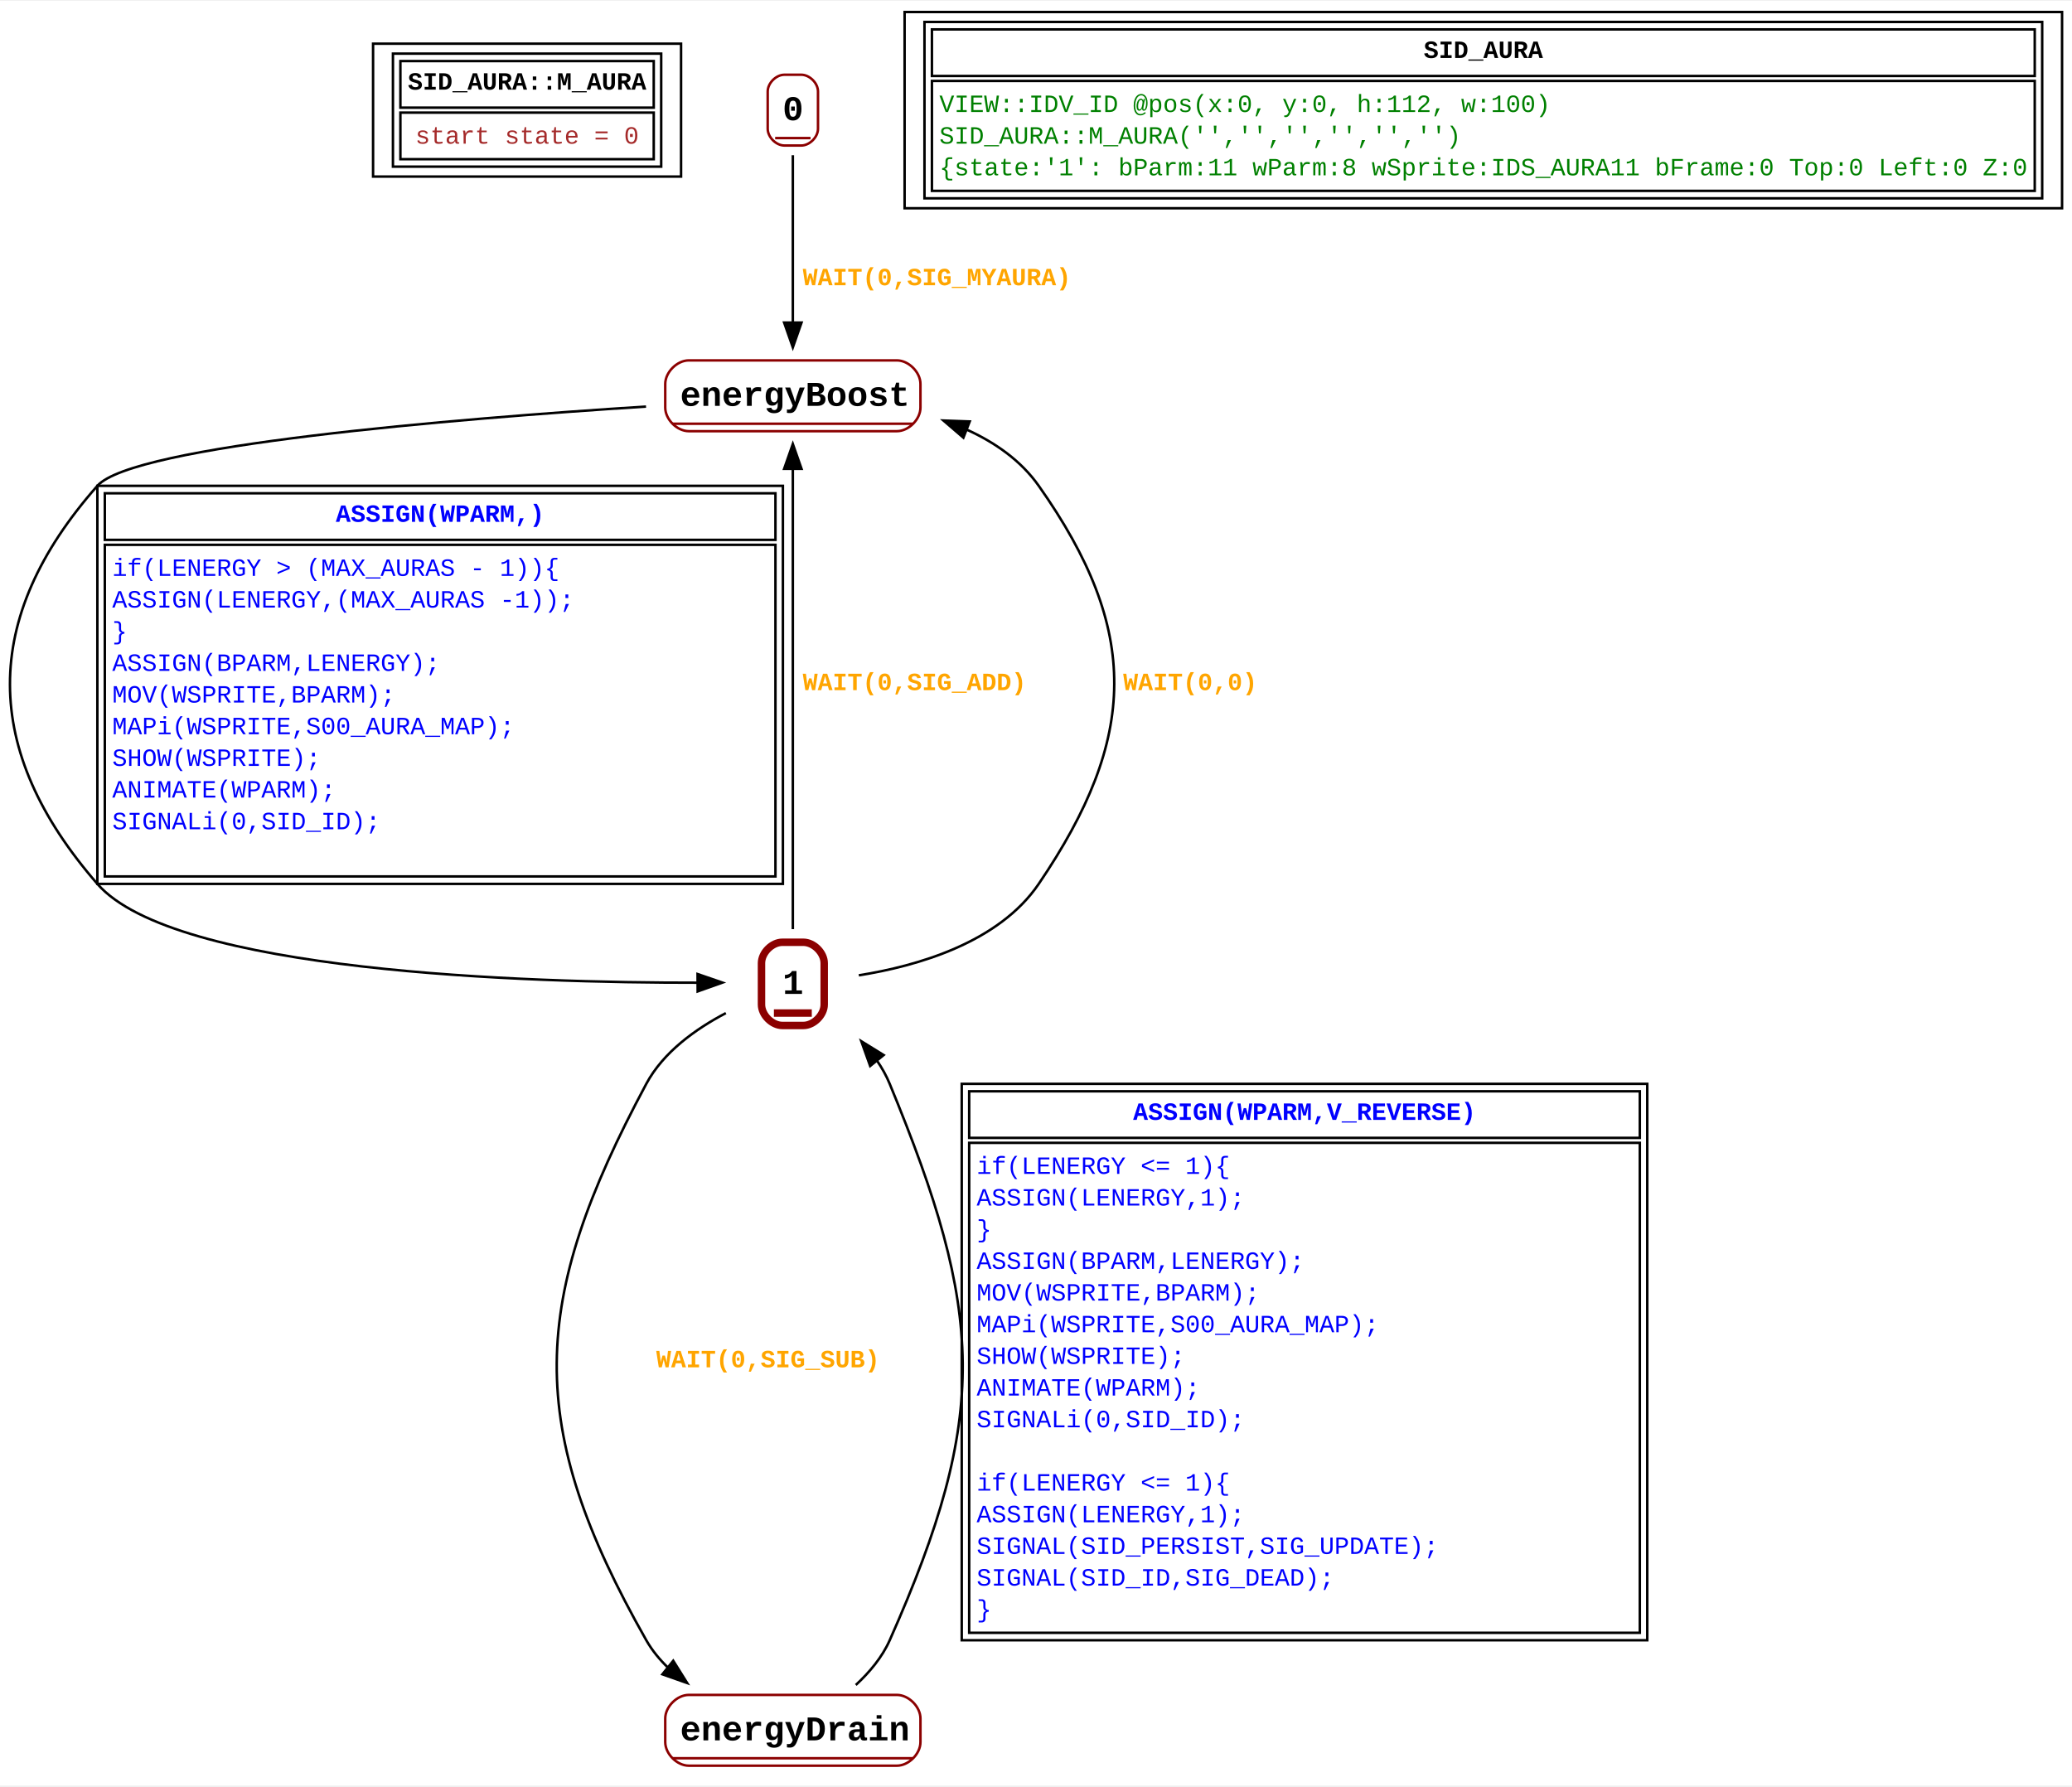
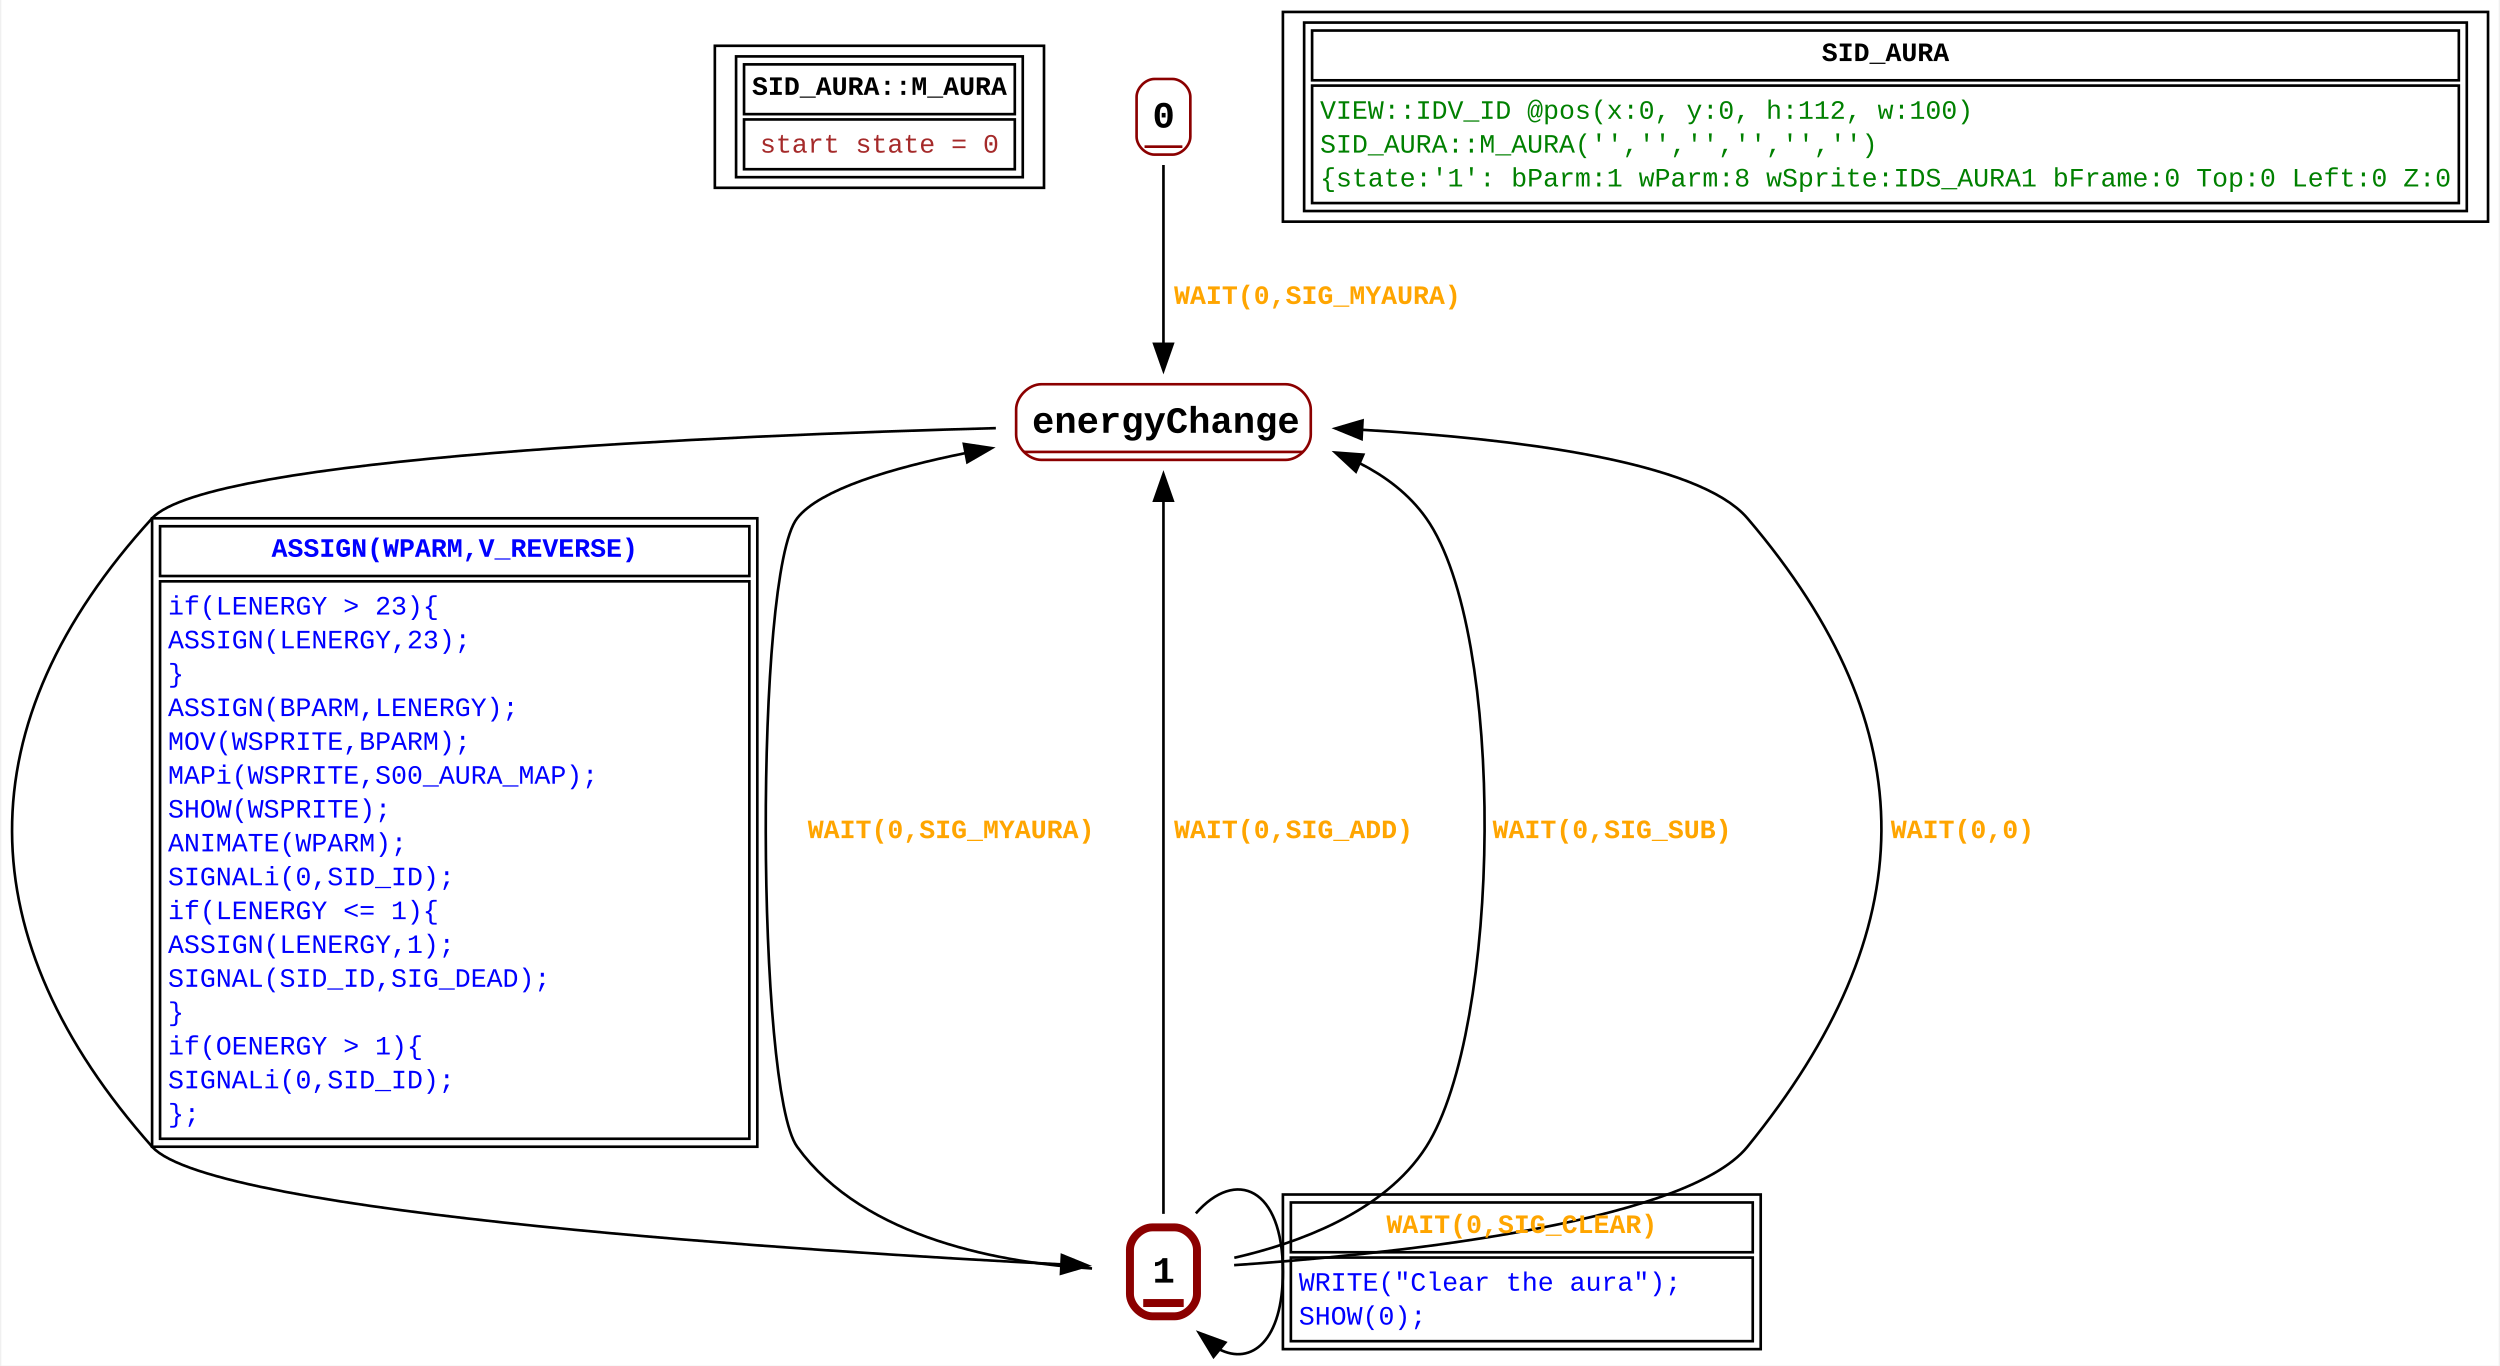
- <svg xmlns="http://www.w3.org/2000/svg" width="834pt" height="719pt" viewBox="0.00 0.00 834.20 718.50">
-   <g id="graph0" class="graph" transform="scale(1 1) rotate(0) translate(4 714.5)">
-     <polygon fill="white" stroke="none" points="-4,4 -4,-714.5 830.2,-714.5 830.2,4 -4,4" />
+ <svg xmlns="http://www.w3.org/2000/svg" width="941pt" height="514pt" viewBox="0.00 0.00 940.79 514.44">
+   <g id="graph0" class="graph" transform="scale(1 1) rotate(0) translate(4 510.44)">
+     <polygon fill="white" stroke="none" points="-4,4 -4,-510.44 936.79,-510.44 936.79,4 -4,4" />
    <g id="node1" class="node">
-       <polygon fill="none" stroke="black" points="146.2,-643.75 146.2,-697.25 270.2,-697.25 270.2,-643.75 146.2,-643.75" />
-       <polygon fill="none" stroke="black" points="157.2,-671.5 157.2,-690.25 259.2,-690.25 259.2,-671.5 157.2,-671.5" />
-       <text text-anchor="start" x="160.2" y="-678.75" font-family="Courier New" font-weight="bold" font-size="10.00">SID_AURA::M_AURA</text>
-       <polygon fill="none" stroke="black" points="157.2,-650.75 157.2,-669.5 259.2,-669.5 259.2,-650.75 157.2,-650.75" />
-       <text text-anchor="start" x="163.2" y="-657" font-family="Courier New" font-size="10.00" fill="brown">start state = 0</text>
-       <polygon fill="none" stroke="black" points="154.2,-647.75 154.2,-693.25 262.2,-693.25 262.2,-647.75 154.2,-647.75" />
+       <polygon fill="none" stroke="black" points="264.79,-439.69 264.79,-493.19 388.79,-493.19 388.79,-439.69 264.79,-439.69" />
+       <polygon fill="none" stroke="black" points="275.79,-467.44 275.79,-486.19 377.79,-486.19 377.79,-467.44 275.79,-467.44" />
+       <text text-anchor="start" x="278.79" y="-474.69" font-family="Courier New" font-weight="bold" font-size="10.00">SID_AURA::M_AURA</text>
+       <polygon fill="none" stroke="black" points="275.79,-446.69 275.79,-465.44 377.79,-465.44 377.79,-446.69 275.79,-446.69" />
+       <text text-anchor="start" x="281.79" y="-452.94" font-family="Courier New" font-size="10.00" fill="brown">start state = 0</text>
+       <polygon fill="none" stroke="black" points="272.79,-443.69 272.79,-489.19 380.79,-489.19 380.79,-443.69 272.79,-443.69" />
    </g>
    <g id="node2" class="node">
-       <polyline fill="none" stroke="darkred" points="308.08,-659.25 322.33,-659.25" />
-       <text text-anchor="start" x="311.08" y="-666.45" font-family="Courier New" font-weight="bold" font-size="14.00">0</text>
-       <path fill="none" stroke="darkred" d="M311.83,-656.25C311.83,-656.25 318.58,-656.25 318.58,-656.25 321.95,-656.25 325.33,-659.62 325.33,-663 325.33,-663 325.33,-678 325.33,-678 325.33,-681.38 321.95,-684.75 318.58,-684.75 318.58,-684.75 311.83,-684.75 311.83,-684.75 308.45,-684.75 305.08,-681.38 305.08,-678 305.08,-678 305.08,-663 305.08,-663 305.08,-659.62 308.45,-656.25 311.83,-656.25" />
+       <polyline fill="none" stroke="darkred" points="426.67,-455.19 440.92,-455.19" />
+       <text text-anchor="start" x="429.67" y="-462.39" font-family="Courier New" font-weight="bold" font-size="14.00">0</text>
+       <path fill="none" stroke="darkred" d="M430.42,-452.19C430.42,-452.19 437.17,-452.19 437.17,-452.19 440.54,-452.19 443.92,-455.56 443.92,-458.94 443.92,-458.94 443.92,-473.94 443.92,-473.94 443.92,-477.31 440.54,-480.69 437.17,-480.69 437.17,-480.69 430.42,-480.69 430.42,-480.69 427.04,-480.69 423.67,-477.31 423.67,-473.94 423.67,-473.94 423.67,-458.94 423.67,-458.94 423.67,-455.56 427.04,-452.19 430.42,-452.19" />
    </g>
    <g id="node3" class="node">
-       <polyline fill="none" stroke="darkred" points="266.83,-544.25 363.58,-544.25" />
-       <text text-anchor="start" x="269.83" y="-551.45" font-family="Courier New" font-weight="bold" font-size="14.00">energyBoost</text>
-       <path fill="none" stroke="darkred" d="M273.33,-541.25C273.33,-541.25 357.08,-541.25 357.08,-541.25 361.83,-541.25 366.58,-546 366.58,-550.75 366.58,-550.75 366.58,-560.25 366.58,-560.25 366.58,-565 361.83,-569.75 357.08,-569.75 357.08,-569.75 273.33,-569.75 273.33,-569.75 268.58,-569.75 263.83,-565 263.83,-560.25 263.83,-560.25 263.83,-550.75 263.83,-550.75 263.83,-546 268.58,-541.25 273.33,-541.25" />
+       <polyline fill="none" stroke="darkred" points="381.29,-340.19 486.29,-340.19" />
+       <text text-anchor="start" x="384.29" y="-347.39" font-family="Courier New" font-weight="bold" font-size="14.00">energyChange</text>
+       <path fill="none" stroke="darkred" d="M387.79,-337.19C387.79,-337.19 479.79,-337.19 479.79,-337.19 484.54,-337.19 489.29,-341.94 489.29,-346.69 489.29,-346.69 489.29,-356.19 489.29,-356.19 489.29,-360.94 484.54,-365.69 479.79,-365.69 479.79,-365.69 387.79,-365.69 387.79,-365.69 383.04,-365.69 378.29,-360.94 378.29,-356.19 378.29,-356.19 378.29,-346.69 378.29,-346.69 378.29,-341.94 383.04,-337.19 387.79,-337.19" />
    </g>
    <g id="edge1" class="edge">
-       <path fill="none" stroke="black" d="M315.2,-652.34C315.2,-634.4 315.2,-605.95 315.2,-584.7" />
-       <polygon fill="black" stroke="black" points="318.7,-584.97 315.2,-574.97 311.7,-584.97 318.7,-584.97" />
-       <text text-anchor="start" x="319.2" y="-600" font-family="Courier New" font-weight="bold" font-size="10.00" fill="orange">WAIT(0,SIG_MYAURA)</text>
+       <path fill="none" stroke="black" d="M433.79,-448.28C433.79,-430.33 433.79,-401.89 433.79,-380.64" />
+       <polygon fill="black" stroke="black" points="437.29,-380.91 433.79,-370.91 430.29,-380.91 437.29,-380.91" />
+       <text text-anchor="start" x="437.79" y="-395.94" font-family="Courier New" font-weight="bold" font-size="10.00" fill="orange">WAIT(0,SIG_MYAURA)</text>
    </g>
    <g id="node4" class="node">
-       <polyline fill="none" stroke="darkred" stroke-width="3" points="307.58,-307 322.83,-307" />
-       <text text-anchor="start" x="311.08" y="-314.7" font-family="Courier New" font-weight="bold" font-size="14.00">1</text>
-       <path fill="none" stroke="darkred" stroke-width="3" d="M311,-302C311,-302 319.41,-302 319.41,-302 323.62,-302 327.83,-306.21 327.83,-310.42 327.83,-310.42 327.83,-327.08 327.83,-327.08 327.83,-331.29 323.62,-335.5 319.41,-335.5 319.41,-335.5 311,-335.5 311,-335.5 306.79,-335.5 302.58,-331.29 302.58,-327.08 302.58,-327.08 302.58,-310.42 302.58,-310.42 302.58,-306.21 306.79,-302 311,-302" />
+       <polyline fill="none" stroke="darkred" stroke-width="3" points="426.17,-19.56 441.42,-19.56" />
+       <text text-anchor="start" x="429.67" y="-27.26" font-family="Courier New" font-weight="bold" font-size="14.00">1</text>
+       <path fill="none" stroke="darkred" stroke-width="3" d="M429.58,-14.56C429.58,-14.56 438,-14.56 438,-14.56 442.21,-14.56 446.42,-18.77 446.42,-22.98 446.42,-22.98 446.42,-39.65 446.42,-39.65 446.42,-43.85 442.21,-48.06 438,-48.06 438,-48.06 429.58,-48.06 429.58,-48.06 425.37,-48.06 421.17,-43.85 421.17,-39.65 421.17,-39.65 421.17,-22.98 421.17,-22.98 421.17,-18.77 425.37,-14.56 429.58,-14.56" />
+     </g>
+     <g id="edge7" class="edge">
+       <path fill="none" stroke="black" d="M370.65,-349.15C267.88,-346.39 73.74,-338.17 52.79,-315.19 -18.1,-237.43 -17,-157.19 52.79,-78.44 75.31,-53.03 303.47,-38.84 395.56,-34.11" />
+       <polygon fill="black" stroke="black" points="395.53,-37.62 405.34,-33.62 395.18,-30.63 395.53,-37.62" />
+       <polygon fill="none" stroke="black" points="55.79,-293.44 55.79,-312.19 277.79,-312.19 277.79,-293.44 55.79,-293.44" />
+       <text text-anchor="start" x="97.79" y="-300.69" font-family="Courier New" font-weight="bold" font-size="10.00" fill="blue">ASSIGN(WPARM,V_REVERSE)</text>
+       <polygon fill="none" stroke="black" points="55.79,-81.44 55.79,-291.44 277.79,-291.44 277.79,-81.44 55.79,-81.44" />
+       <text text-anchor="start" x="58.79" y="-278.94" font-family="Courier New" font-size="10.00" fill="blue">       if(LENERGY &gt; 23){</text>
+       <text text-anchor="start" x="58.79" y="-266.19" font-family="Courier New" font-size="10.00" fill="blue">             ASSIGN(LENERGY,23);</text>
+       <text text-anchor="start" x="58.79" y="-253.44" font-family="Courier New" font-size="10.00" fill="blue">       }</text>
+       <text text-anchor="start" x="58.79" y="-240.69" font-family="Courier New" font-size="10.00" fill="blue">        ASSIGN(BPARM,LENERGY);</text>
+       <text text-anchor="start" x="58.79" y="-227.94" font-family="Courier New" font-size="10.00" fill="blue">        MOV(WSPRITE,BPARM);</text>
+       <text text-anchor="start" x="58.79" y="-215.19" font-family="Courier New" font-size="10.00" fill="blue">        MAPi(WSPRITE,S00_AURA_MAP);</text>
+       <text text-anchor="start" x="58.79" y="-202.44" font-family="Courier New" font-size="10.00" fill="blue">        SHOW(WSPRITE);</text>
+       <text text-anchor="start" x="58.79" y="-189.69" font-family="Courier New" font-size="10.00" fill="blue">        ANIMATE(WPARM);</text>
+       <text text-anchor="start" x="58.79" y="-176.94" font-family="Courier New" font-size="10.00" fill="blue">        SIGNALi(0,SID_ID);</text>
+       <text text-anchor="start" x="58.79" y="-164.19" font-family="Courier New" font-size="10.00" fill="blue">         if(LENERGY &lt;= 1){</text>
+       <text text-anchor="start" x="58.79" y="-151.44" font-family="Courier New" font-size="10.00" fill="blue">            ASSIGN(LENERGY,1);</text>
+       <text text-anchor="start" x="58.79" y="-138.69" font-family="Courier New" font-size="10.00" fill="blue">            SIGNAL(SID_ID,SIG_DEAD);</text>
+       <text text-anchor="start" x="58.79" y="-125.94" font-family="Courier New" font-size="10.00" fill="blue">            }</text>
+       <text text-anchor="start" x="58.79" y="-113.19" font-family="Courier New" font-size="10.00" fill="blue">        if(OENERGY &gt; 1){</text>
+       <text text-anchor="start" x="58.79" y="-100.44" font-family="Courier New" font-size="10.00" fill="blue">            SIGNALi(0,SID_ID);</text>
+       <text text-anchor="start" x="58.79" y="-87.69" font-family="Courier New" font-size="10.00" fill="blue">            };  </text>
+       <polygon fill="none" stroke="black" points="52.79,-78.44 52.79,-315.19 280.79,-315.19 280.79,-78.44 52.79,-78.44" />
+     </g>
+     <g id="edge2" class="edge">
+       <path fill="none" stroke="black" d="M406.89,-32.58C374.44,-34.53 321.11,-43.28 295.79,-78.44 280.42,-99.78 279.65,-294.41 295.79,-315.19 304.23,-326.05 331.39,-334.13 359.4,-339.79" />
+       <polygon fill="black" stroke="black" points="358.6,-343.2 369.08,-341.63 359.91,-336.32 358.6,-343.2" />
+       <text text-anchor="start" x="299.79" y="-194.69" font-family="Courier New" font-weight="bold" font-size="10.00" fill="orange">WAIT(0,SIG_MYAURA)</text>
+     </g>
+     <g id="edge3" class="edge">
+       <path fill="none" stroke="black" d="M433.79,-53.15C433.79,-108.41 433.79,-258.79 433.79,-321.92" />
+       <polygon fill="black" stroke="black" points="430.29,-321.82 433.79,-331.82 437.29,-321.82 430.29,-321.82" />
+       <text text-anchor="start" x="437.79" y="-194.69" font-family="Courier New" font-weight="bold" font-size="10.00" fill="orange">WAIT(0,SIG_ADD)</text>
+     </g>
+     <g id="edge4" class="edge">
+       <path fill="none" stroke="black" d="M460.48,-36.61C484.03,-41.97 517,-53.65 532.79,-78.44 561.07,-122.81 563.12,-272.2 532.79,-315.19 526.36,-324.3 517.36,-331.07 507.38,-336.1" />
+       <polygon fill="black" stroke="black" points="506.28,-332.76 498.52,-339.96 509.08,-339.17 506.28,-332.76" />
+       <text text-anchor="start" x="557.79" y="-194.69" font-family="Courier New" font-weight="bold" font-size="10.00" fill="orange">WAIT(0,SIG_SUB)</text>
+     </g>
+     <g id="edge6" class="edge">
+       <path fill="none" stroke="black" d="M460.41,-33.83C513.53,-37.48 629.68,-48.75 653.79,-78.44 720.12,-160.12 722.05,-235.12 653.79,-315.19 635.24,-336.94 564.77,-345.33 508.51,-348.53" />
+       <polygon fill="black" stroke="black" points="508.43,-345.03 498.62,-349.04 508.79,-352.02 508.43,-345.03" />
+       <text text-anchor="start" x="707.79" y="-194.69" font-family="Courier New" font-weight="bold" font-size="10.00" fill="orange">WAIT(0,0)</text>
    </g>
    <g id="edge5" class="edge">
-       <path fill="none" stroke="black" d="M256.09,-551.17C178.27,-546.17 49.57,-535.53 35.2,-519.25 -11.91,-465.84 -11.53,-412.74 35.2,-359 66.11,-323.46 208.02,-319.15 277.14,-319.22" />
-       <polygon fill="black" stroke="black" points="276.84,-322.71 286.86,-319.26 276.88,-315.71 276.84,-322.71" />
-       <polygon fill="none" stroke="black" points="38.2,-497.5 38.2,-516.25 308.2,-516.25 308.2,-497.5 38.2,-497.5" />
-       <text text-anchor="start" x="131.2" y="-504.75" font-family="Courier New" font-weight="bold" font-size="10.00" fill="blue">ASSIGN(WPARM,)</text>
-       <polygon fill="none" stroke="black" points="38.2,-362 38.2,-495.5 308.2,-495.5 308.2,-362 38.2,-362" />
-       <text text-anchor="start" x="41.2" y="-483" font-family="Courier New" font-size="10.00" fill="blue">       if(LENERGY &gt; (MAX_AURAS - 1)){</text>
-       <text text-anchor="start" x="41.2" y="-470.25" font-family="Courier New" font-size="10.00" fill="blue">             ASSIGN(LENERGY,(MAX_AURAS -1));</text>
-       <text text-anchor="start" x="41.2" y="-457.5" font-family="Courier New" font-size="10.00" fill="blue">       }</text>
-       <text text-anchor="start" x="41.2" y="-444.75" font-family="Courier New" font-size="10.00" fill="blue">        ASSIGN(BPARM,LENERGY);</text>
-       <text text-anchor="start" x="41.2" y="-432" font-family="Courier New" font-size="10.00" fill="blue">        MOV(WSPRITE,BPARM);</text>
-       <text text-anchor="start" x="41.2" y="-419.25" font-family="Courier New" font-size="10.00" fill="blue">        MAPi(WSPRITE,S00_AURA_MAP);</text>
-       <text text-anchor="start" x="41.2" y="-406.5" font-family="Courier New" font-size="10.00" fill="blue">        SHOW(WSPRITE);</text>
-       <text text-anchor="start" x="41.2" y="-393.75" font-family="Courier New" font-size="10.00" fill="blue">        ANIMATE(WPARM);</text>
-       <text text-anchor="start" x="41.2" y="-381" font-family="Courier New" font-size="10.00" fill="blue">        SIGNALi(0,SID_ID);</text>
-       <text text-anchor="start" x="41.2" y="-368.25" font-family="Courier New" font-size="10.00" fill="blue">       </text>
-       <polygon fill="none" stroke="black" points="35.2,-359 35.2,-519.25 311.2,-519.25 311.2,-359 35.2,-359" />
-     </g>
-     <g id="edge2" class="edge">
-       <path fill="none" stroke="black" d="M315.2,-340.77C315.2,-383.11 315.2,-478.64 315.2,-526.32" />
-       <polygon fill="black" stroke="black" points="311.7,-526.1 315.2,-536.1 318.7,-526.1 311.7,-526.1" />
-       <text text-anchor="start" x="319.2" y="-437" font-family="Courier New" font-weight="bold" font-size="10.00" fill="orange">WAIT(0,SIG_ADD)</text>
-     </g>
-     <g id="edge4" class="edge">
-       <path fill="none" stroke="black" d="M341.76,-322.19C365.21,-325.91 398.1,-335.29 414.2,-359 454.22,-417.92 455.26,-461.05 414.2,-519.25 407,-529.47 396.56,-536.74 385.13,-541.91" />
-       <polygon fill="black" stroke="black" points="383.87,-538.64 375.83,-545.54 386.42,-545.16 383.87,-538.64" />
-       <text text-anchor="start" x="448.2" y="-437" font-family="Courier New" font-weight="bold" font-size="10.00" fill="orange">WAIT(0,0)</text>
+       <path fill="none" stroke="black" d="M446,-53.33C461.03,-70.49 478.79,-63.15 478.79,-31.31 478.79,-5.44 467.06,4.25 454.61,-2.23" />
+       <polygon fill="black" stroke="black" points="452.67,0.71 447.17,-8.34 457.12,-4.69 452.67,0.71" />
+       <polygon fill="none" stroke="black" points="481.79,-38.69 481.79,-57.44 655.79,-57.44 655.79,-38.69 481.79,-38.69" />
+       <text text-anchor="start" x="517.79" y="-45.94" font-family="Courier New" font-weight="bold" font-size="10.00" fill="orange">WAIT(0,SIG_CLEAR)</text>
+       <polygon fill="none" stroke="black" points="481.79,-5.19 481.79,-36.69 655.79,-36.69 655.79,-5.19 481.79,-5.19" />
+       <text text-anchor="start" x="484.79" y="-24.19" font-family="Courier New" font-size="10.00" fill="blue">  WRITE("Clear the aura");  </text>
+       <text text-anchor="start" x="484.79" y="-11.44" font-family="Courier New" font-size="10.00" fill="blue">  SHOW(0);</text>
+       <polygon fill="none" stroke="black" points="478.79,-2.19 478.79,-60.44 658.79,-60.44 658.79,-2.19 478.79,-2.19" />
    </g>
    <g id="node5" class="node">
-       <polyline fill="none" stroke="darkred" points="266.83,-7 363.58,-7" />
-       <text text-anchor="start" x="269.83" y="-14.2" font-family="Courier New" font-weight="bold" font-size="14.00">energyDrain</text>
-       <path fill="none" stroke="darkred" d="M273.33,-4C273.33,-4 357.08,-4 357.08,-4 361.83,-4 366.58,-8.75 366.58,-13.5 366.58,-13.5 366.58,-23 366.58,-23 366.58,-27.75 361.83,-32.5 357.08,-32.5 357.08,-32.5 273.33,-32.5 273.33,-32.5 268.58,-32.5 263.83,-27.75 263.83,-23 263.83,-23 263.83,-13.5 263.83,-13.5 263.83,-8.75 268.58,-4 273.33,-4" />
-     </g>
-     <g id="edge3" class="edge">
-       <path fill="none" stroke="black" d="M288.23,-306.98C276.13,-300.63 263.06,-291.3 256.2,-278.5 209.19,-190.75 207.07,-141.09 256.2,-54.5 258.56,-50.36 261.61,-46.65 265.09,-43.34" />
-       <polygon fill="black" stroke="black" points="267.05,-46.25 272.67,-37.27 262.68,-40.79 267.05,-46.25" />
-       <text text-anchor="start" x="260.2" y="-164.38" font-family="Courier New" font-weight="bold" font-size="10.00" fill="orange">WAIT(0,SIG_SUB)</text>
-     </g>
-     <g id="edge6" class="edge">
-       <path fill="none" stroke="black" d="M340.55,-36.49C346.07,-41.59 351.17,-47.66 354.2,-54.5 394.61,-145.49 392.16,-186.46 354.2,-278.5 352.86,-281.77 351.09,-284.91 349.05,-287.89" />
-       <polygon fill="black" stroke="black" points="346.33,-285.69 342.76,-295.66 351.77,-290.09 346.33,-285.69" />
-       <polygon fill="none" stroke="black" points="386.2,-256.75 386.2,-275.5 656.2,-275.5 656.2,-256.75 386.2,-256.75" />
-       <text text-anchor="start" x="452.2" y="-264" font-family="Courier New" font-weight="bold" font-size="10.00" fill="blue">ASSIGN(WPARM,V_REVERSE)</text>
-       <polygon fill="none" stroke="black" points="386.2,-57.5 386.2,-254.75 656.2,-254.75 656.2,-57.5 386.2,-57.5" />
-       <text text-anchor="start" x="389.2" y="-242.25" font-family="Courier New" font-size="10.00" fill="blue">        if(LENERGY &lt;= 1){</text>
-       <text text-anchor="start" x="389.2" y="-229.5" font-family="Courier New" font-size="10.00" fill="blue">             ASSIGN(LENERGY,1);</text>
-       <text text-anchor="start" x="389.2" y="-216.75" font-family="Courier New" font-size="10.00" fill="blue">       }      </text>
-       <text text-anchor="start" x="389.2" y="-204" font-family="Courier New" font-size="10.00" fill="blue">        ASSIGN(BPARM,LENERGY);</text>
-       <text text-anchor="start" x="389.2" y="-191.25" font-family="Courier New" font-size="10.00" fill="blue">        MOV(WSPRITE,BPARM);</text>
-       <text text-anchor="start" x="389.2" y="-178.5" font-family="Courier New" font-size="10.00" fill="blue">        MAPi(WSPRITE,S00_AURA_MAP);</text>
-       <text text-anchor="start" x="389.2" y="-165.75" font-family="Courier New" font-size="10.00" fill="blue">        SHOW(WSPRITE);</text>
-       <text text-anchor="start" x="389.2" y="-153" font-family="Courier New" font-size="10.00" fill="blue">        ANIMATE(WPARM);</text>
-       <text text-anchor="start" x="389.2" y="-140.25" font-family="Courier New" font-size="10.00" fill="blue">        SIGNALi(0,SID_ID);</text>
-       <text text-anchor="start" x="389.2" y="-127.5" font-family="Courier New" font-size="10.00" fill="blue">        </text>
-       <text text-anchor="start" x="389.2" y="-114.75" font-family="Courier New" font-size="10.00" fill="blue">        if(LENERGY &lt;= 1){</text>
-       <text text-anchor="start" x="389.2" y="-102" font-family="Courier New" font-size="10.00" fill="blue">             ASSIGN(LENERGY,1);</text>
-       <text text-anchor="start" x="389.2" y="-89.25" font-family="Courier New" font-size="10.00" fill="blue">             SIGNAL(SID_PERSIST,SIG_UPDATE);</text>
-       <text text-anchor="start" x="389.2" y="-76.5" font-family="Courier New" font-size="10.00" fill="blue">             SIGNAL(SID_ID,SIG_DEAD);</text>
-       <text text-anchor="start" x="389.2" y="-63.75" font-family="Courier New" font-size="10.00" fill="blue">       }   </text>
-       <polygon fill="none" stroke="black" points="383.2,-54.5 383.2,-278.5 659.2,-278.5 659.2,-54.5 383.2,-54.5" />
-     </g>
-     <g id="node6" class="node">
-       <polygon fill="none" stroke="black" points="360.2,-631 360.2,-710 826.2,-710 826.2,-631 360.2,-631" />
-       <polygon fill="none" stroke="black" points="371.2,-684.25 371.2,-703 815.2,-703 815.2,-684.25 371.2,-684.25" />
-       <text text-anchor="start" x="569.2" y="-691.5" font-family="Courier New" font-weight="bold" font-size="10.00">SID_AURA</text>
-       <polygon fill="none" stroke="black" points="371.2,-638 371.2,-682.25 815.2,-682.25 815.2,-638 371.2,-638" />
-       <text text-anchor="start" x="374.2" y="-669.75" font-family="Courier New" font-size="10.00" fill="green">VIEW::IDV_ID @pos(x:0, y:0, h:112, w:100)</text>
-       <text text-anchor="start" x="374.2" y="-657" font-family="Courier New" font-size="10.00" fill="green">SID_AURA::M_AURA('','','','','','')</text>
-       <text text-anchor="start" x="374.2" y="-644.25" font-family="Courier New" font-size="10.00" fill="green">{state:'1': bParm:11 wParm:8 wSprite:IDS_AURA11 bFrame:0 Top:0 Left:0 Z:0</text>
-       <polygon fill="none" stroke="black" points="368.2,-635 368.2,-706 818.2,-706 818.2,-635 368.2,-635" />
+       <polygon fill="none" stroke="black" points="478.79,-426.94 478.79,-505.94 932.79,-505.94 932.79,-426.94 478.79,-426.94" />
+       <polygon fill="none" stroke="black" points="489.79,-480.19 489.79,-498.94 921.79,-498.94 921.79,-480.19 489.79,-480.19" />
+       <text text-anchor="start" x="681.79" y="-487.44" font-family="Courier New" font-weight="bold" font-size="10.00">SID_AURA</text>
+       <polygon fill="none" stroke="black" points="489.79,-433.94 489.79,-478.19 921.79,-478.19 921.79,-433.94 489.79,-433.94" />
+       <text text-anchor="start" x="492.79" y="-465.69" font-family="Courier New" font-size="10.00" fill="green">VIEW::IDV_ID @pos(x:0, y:0, h:112, w:100)</text>
+       <text text-anchor="start" x="492.79" y="-452.94" font-family="Courier New" font-size="10.00" fill="green">SID_AURA::M_AURA('','','','','','')</text>
+       <text text-anchor="start" x="492.79" y="-440.19" font-family="Courier New" font-size="10.00" fill="green">{state:'1': bParm:1 wParm:8 wSprite:IDS_AURA1 bFrame:0 Top:0 Left:0 Z:0</text>
+       <polygon fill="none" stroke="black" points="486.79,-430.94 486.79,-501.94 924.79,-501.94 924.79,-430.94 486.79,-430.94" />
    </g>
  </g>
</svg>
